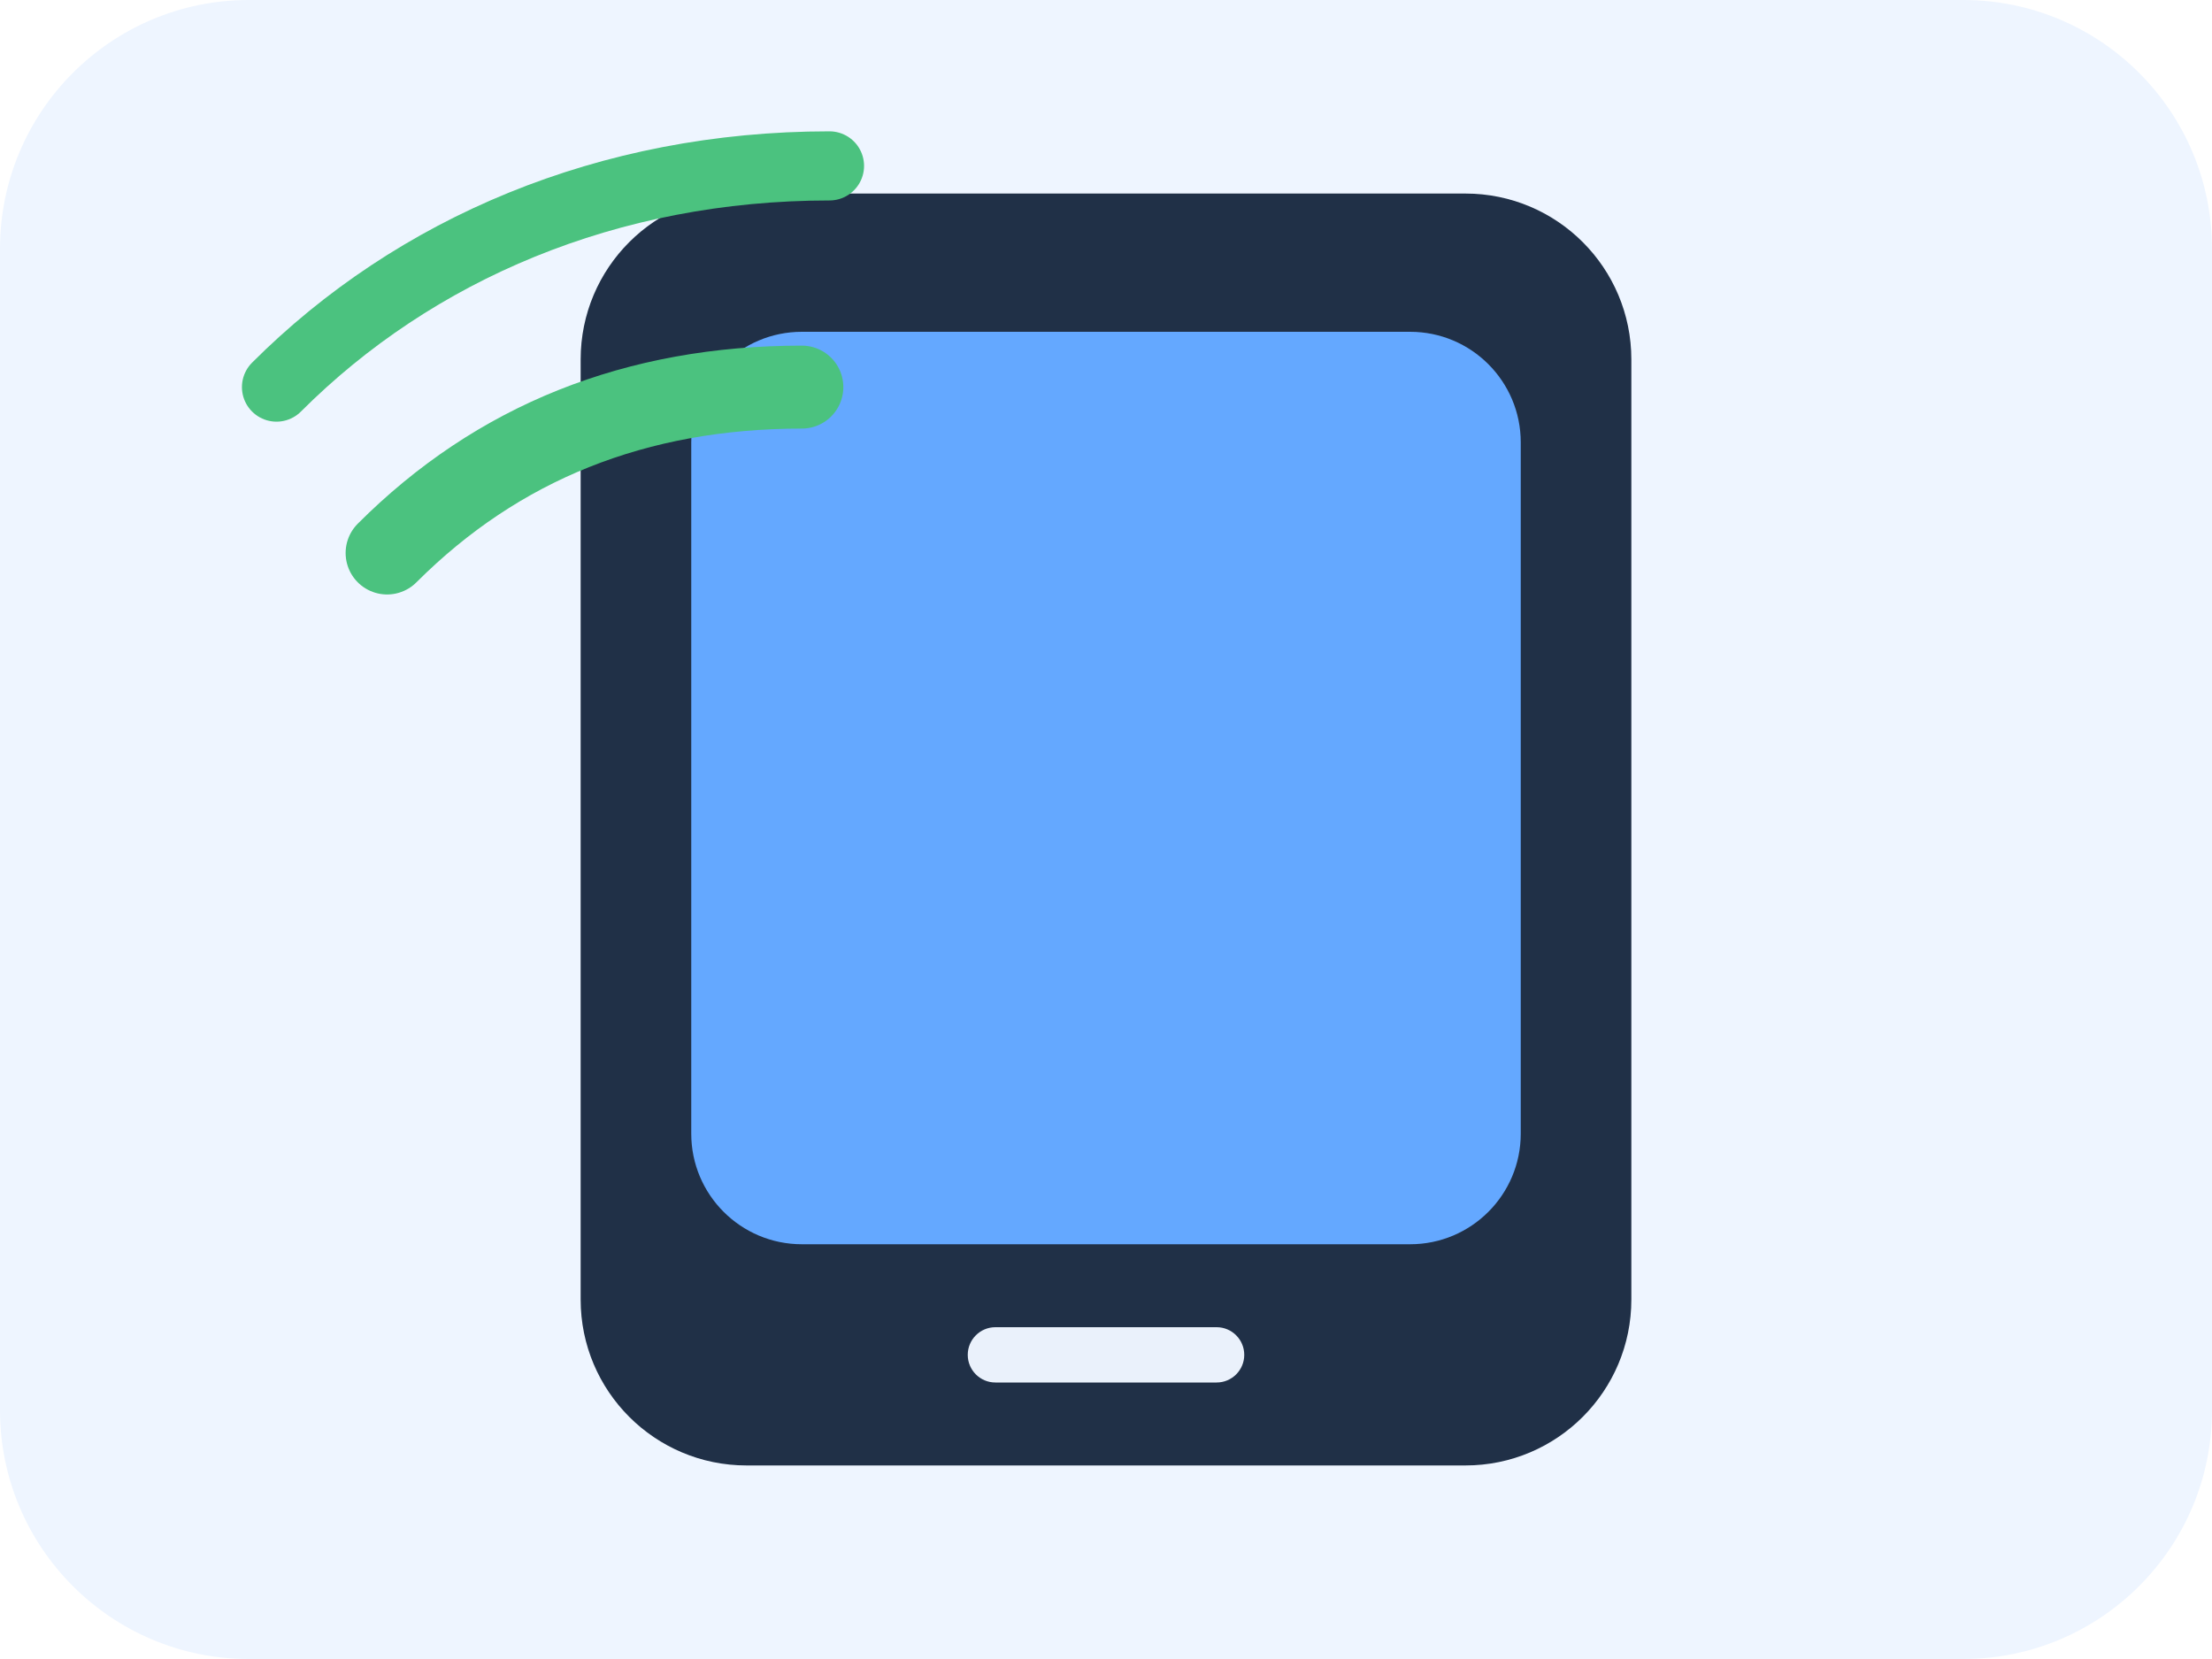
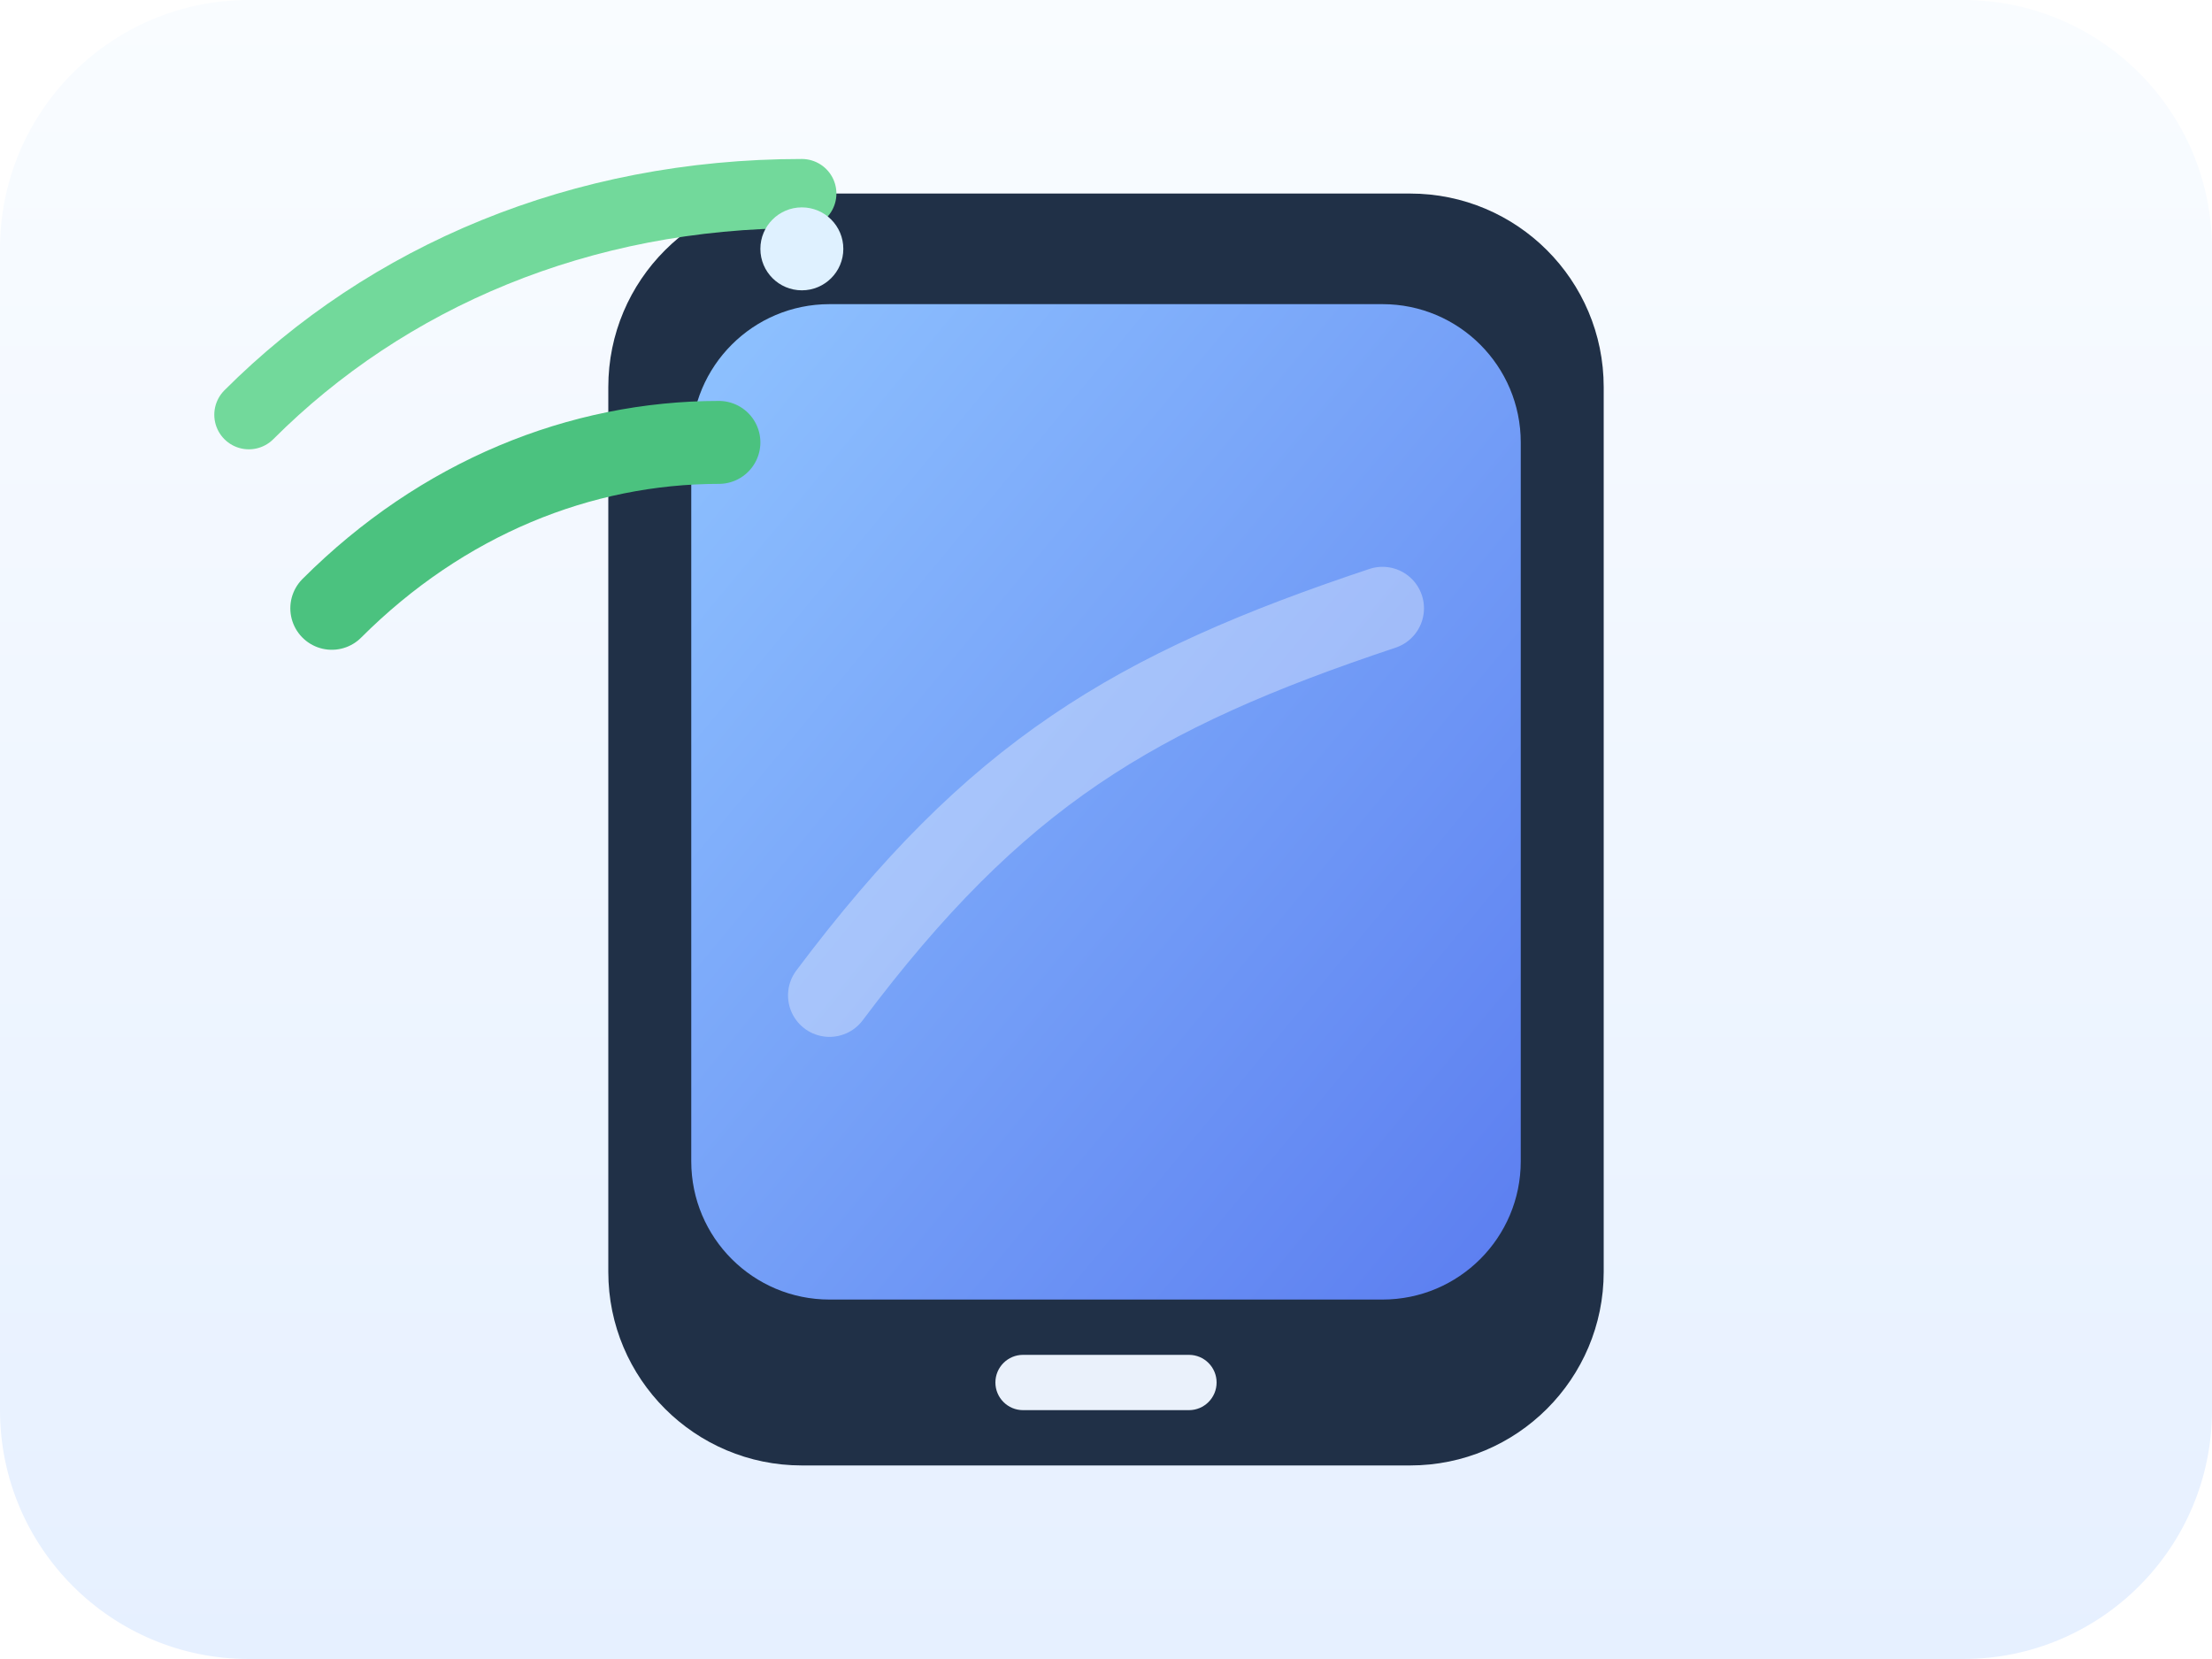
<svg xmlns="http://www.w3.org/2000/svg" viewBox="0 0 160 120">
-   <rect width="160" height="120" rx="18" fill="#eef5ff" />
-   <rect x="42" y="14" width="76" height="92" rx="12" fill="#203047" />
-   <rect x="50" y="24" width="60" height="66" rx="8" fill="#64a8ff" />
-   <rect x="70" y="96" width="20" height="4" rx="2" fill="#eaf1fb" />
-   <path d="M28 40c8-8 18-12 30-12" fill="none" stroke="#4bc27f" stroke-width="6" stroke-linecap="round" />
-   <path d="M20 28c10-10 24-16 40-16" fill="none" stroke="#4bc27f" stroke-width="5" stroke-linecap="round" />
+   <defs>
+     <linearGradient id="tabletBg" x1="0" x2="0" y1="0" y2="1">
+       <stop offset="0" stop-color="#f9fcff" />
+       <stop offset="1" stop-color="#e6f0ff" />
+     </linearGradient>
+     <linearGradient id="tabletScreen" x1="0" x2="1" y1="0" y2="1">
+       <stop offset="0" stop-color="#8fc3ff" />
+       <stop offset="1" stop-color="#5b7df0" />
+     </linearGradient>
+   </defs>
+   <rect width="160" height="120" rx="18" fill="url(#tabletBg)" />
+   <rect x="44" y="14" width="72" height="92" rx="14" fill="#203047" />
+   <rect x="50" y="22" width="60" height="72" rx="10" fill="url(#tabletScreen)" />
+   <path d="M60 72c12-16 22-22 40-28" fill="none" stroke="rgba(255,255,255,.34)" stroke-width="6" stroke-linecap="round" />
+   <rect x="72" y="98" width="16" height="4" rx="2" fill="#eaf1fb" />
+   <path d="M24 44c8-8 18-12 28-12" fill="none" stroke="#4bc27f" stroke-width="6" stroke-linecap="round" />
+   <path d="M18 30c10-10 24-16 40-16" fill="none" stroke="#72d99b" stroke-width="5" stroke-linecap="round" />
+   <circle cx="58" cy="18" r="3" fill="#dff1ff" />
</svg>
